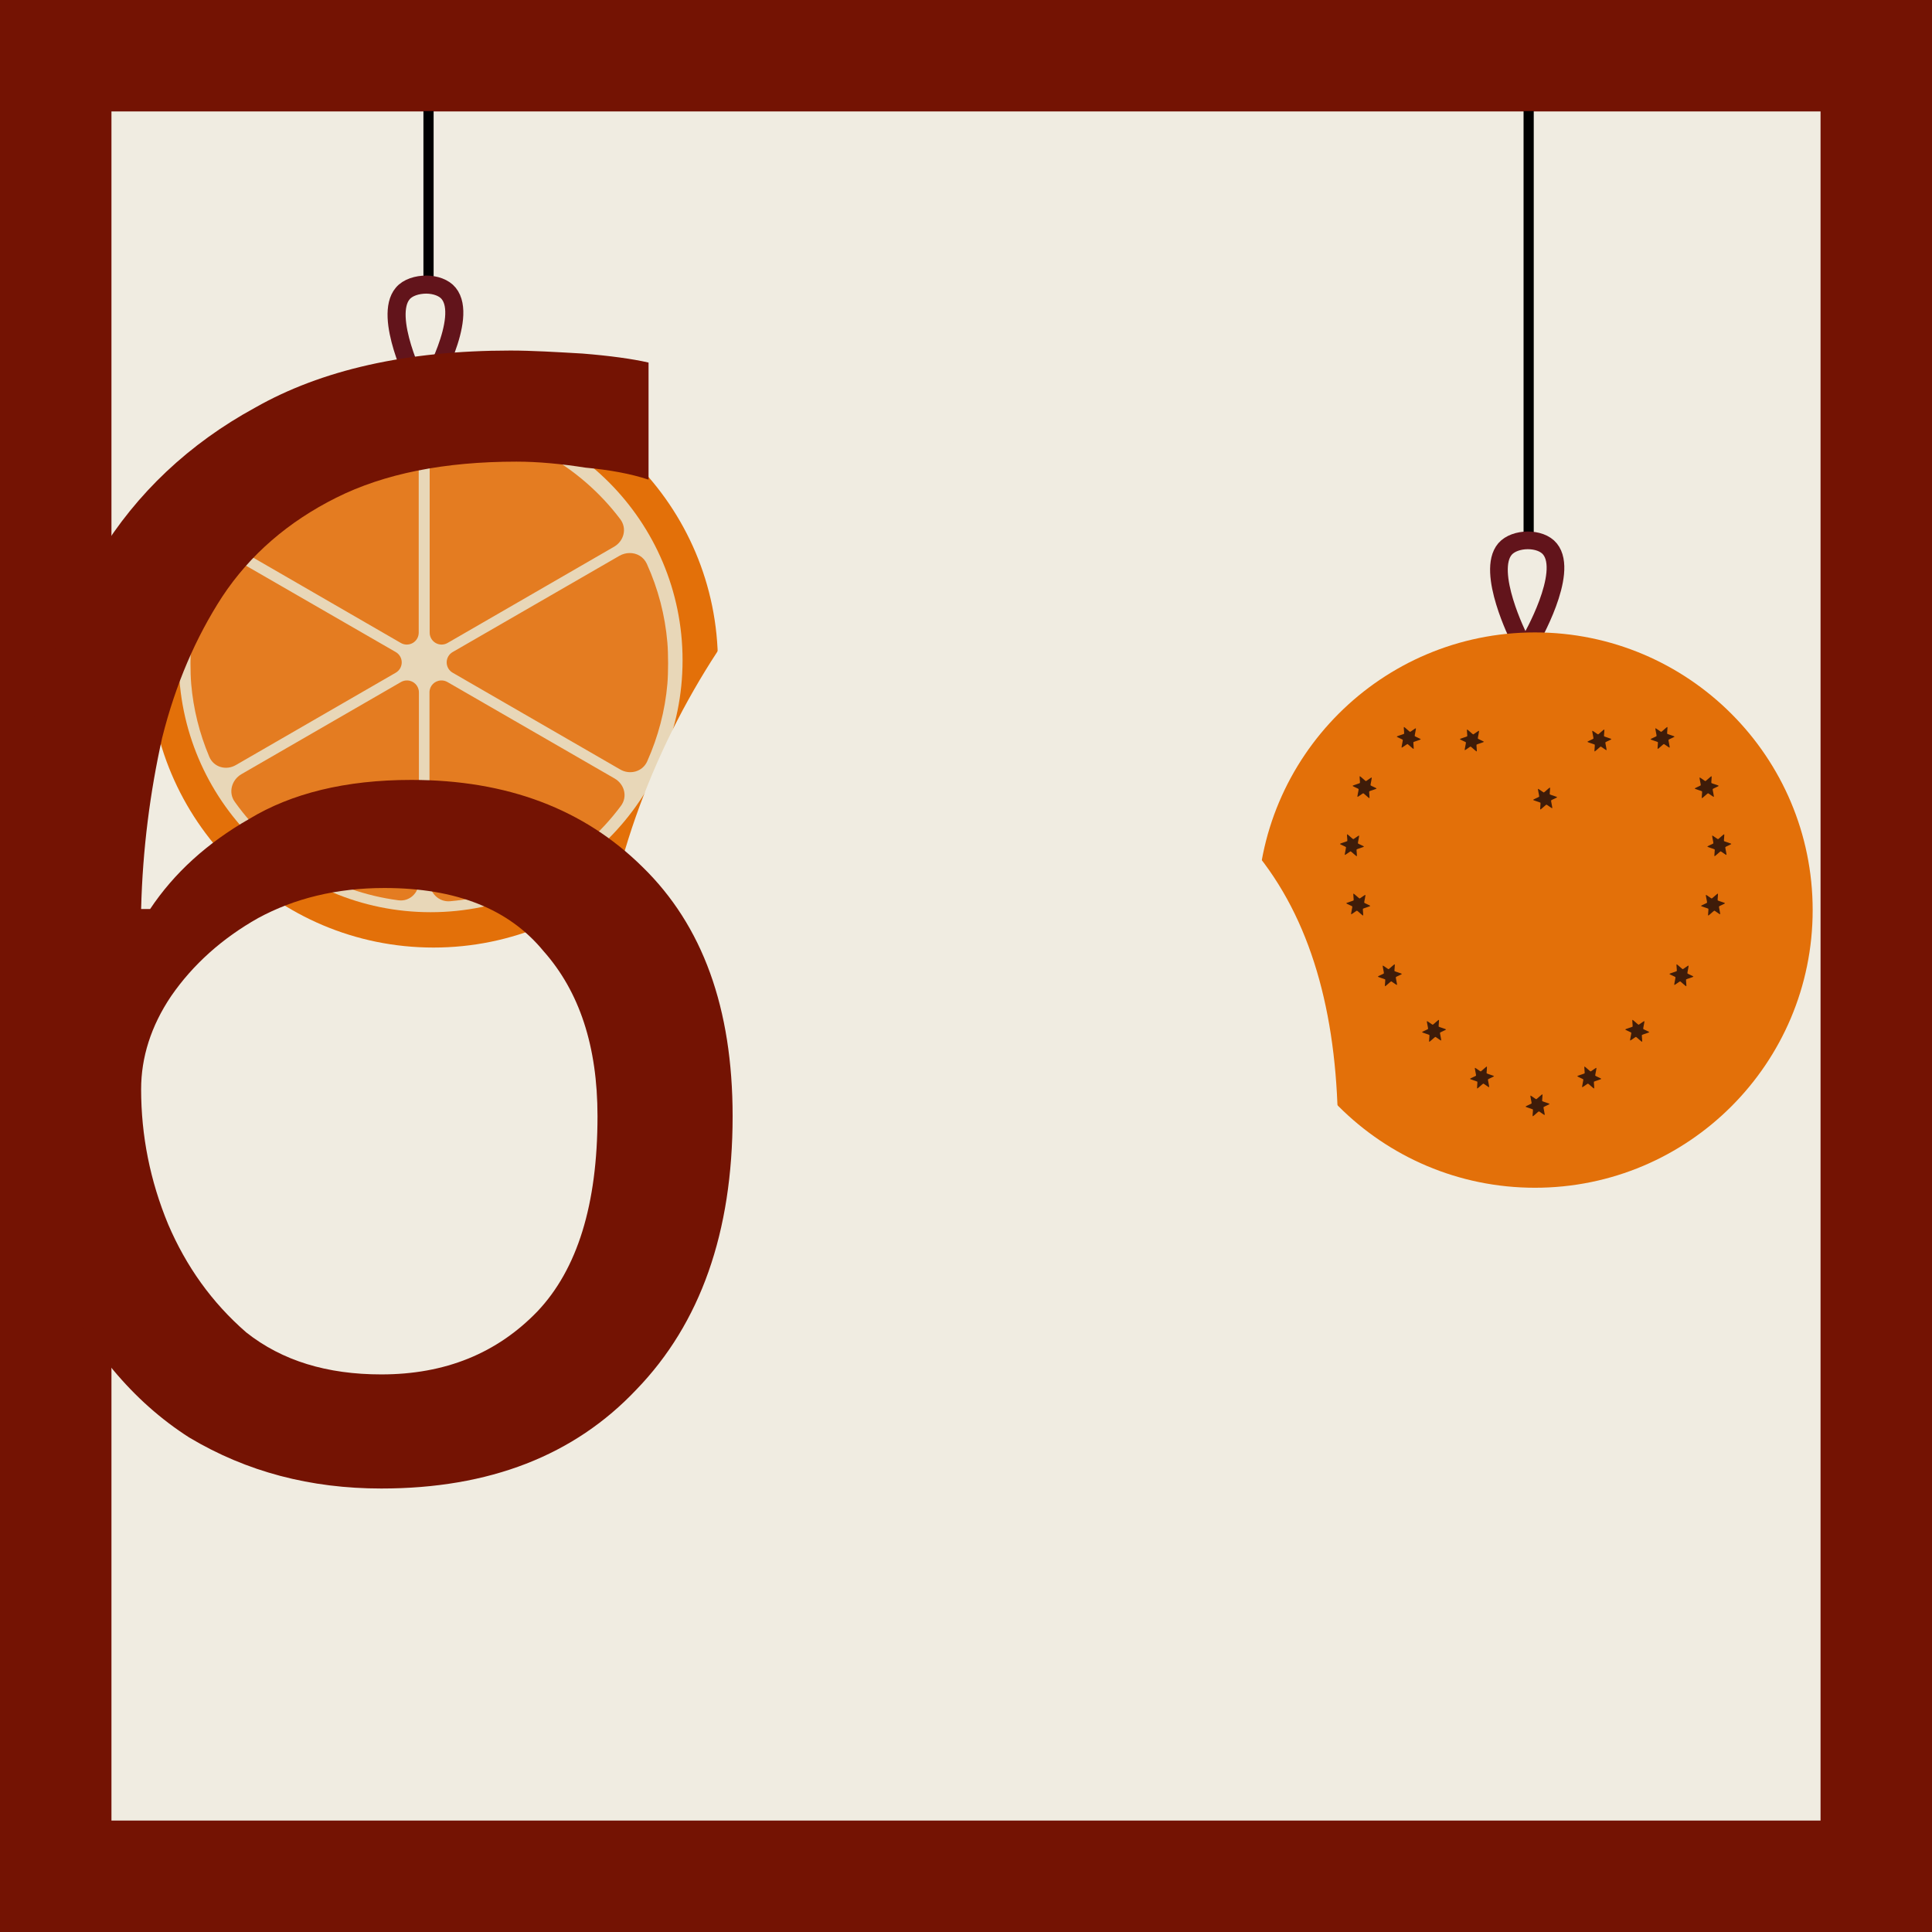
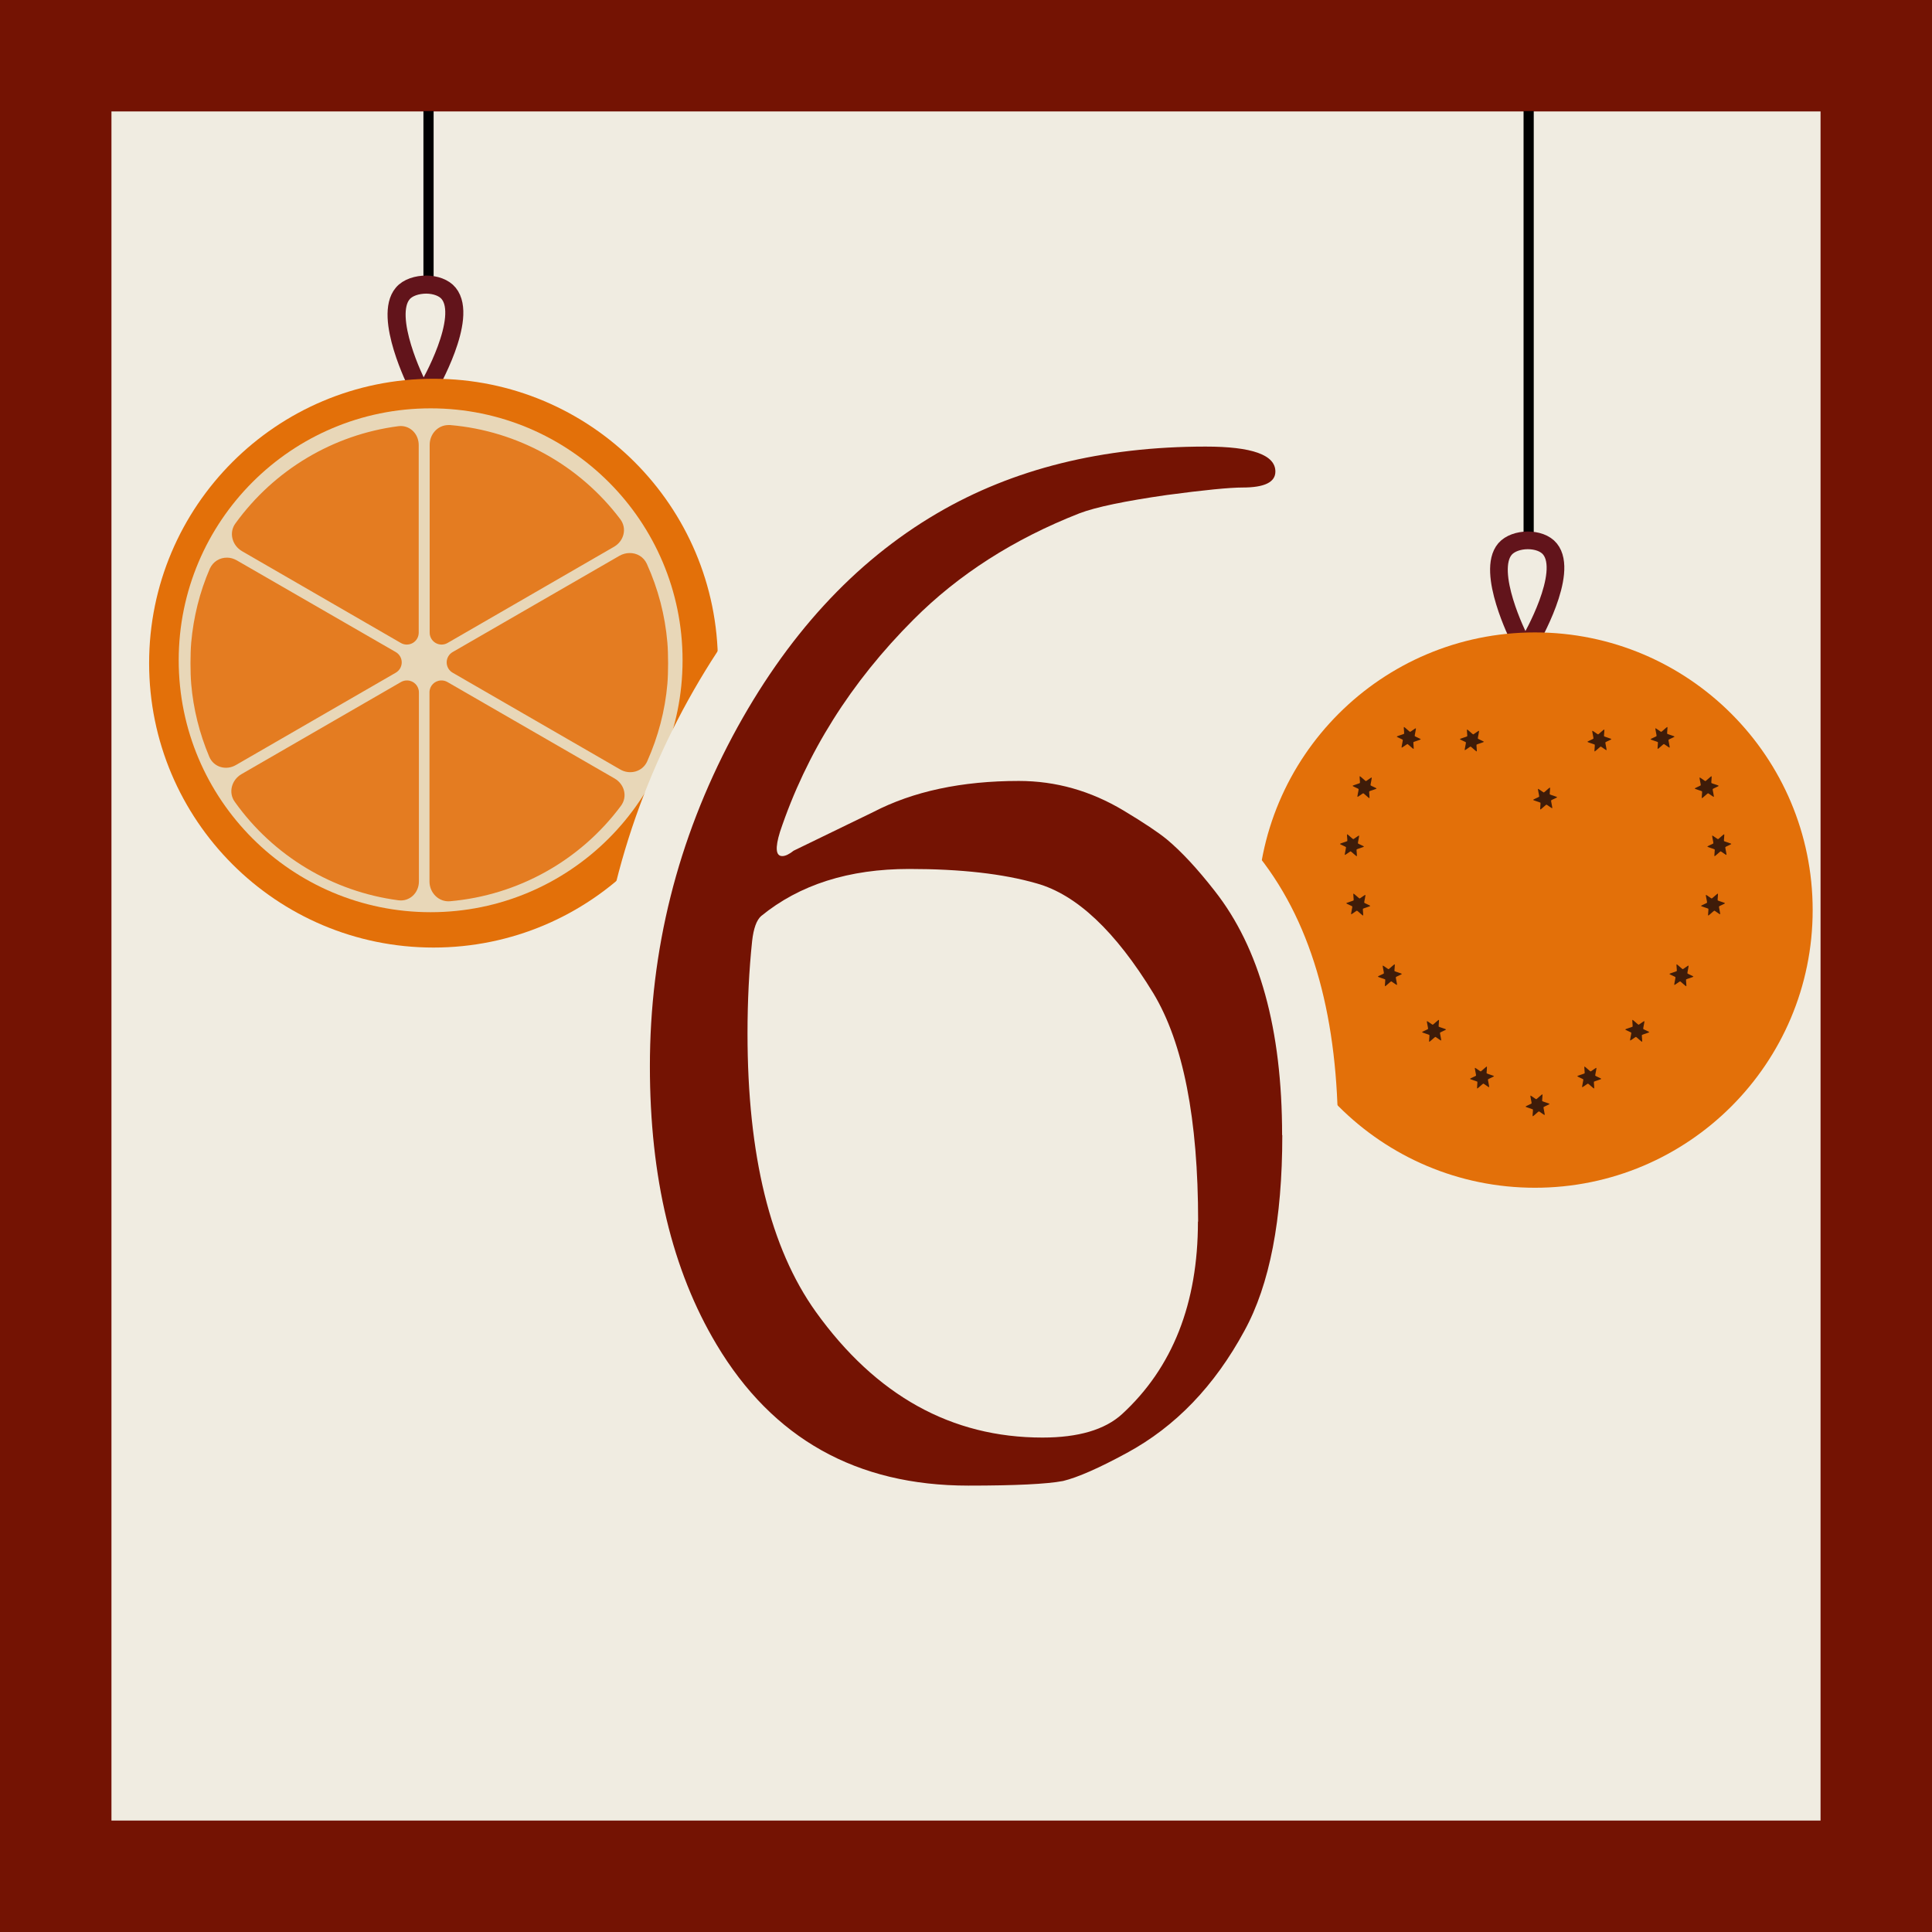
<svg xmlns="http://www.w3.org/2000/svg" width="38" height="38" viewBox="0 0 10.054 10.054" version="1.1" id="svg1">
  <defs id="defs1">
    </defs>
  <rect style="display:inline;fill:#f0ece1;fill-opacity:1;stroke:#741303;stroke-width:0.58;stroke-linecap:round;stroke-linejoin:miter;stroke-dasharray:none;stroke-opacity:1" id="rect43" width="9.474" height="9.474" x="0.29" y="0.29" />
  <g id="g18">
    <path style="fill:none;stroke:#000000;stroke-width:0.053;stroke-linecap:butt;stroke-linejoin:round;stroke-dasharray:none;stroke-opacity:1" d="m 2.23,1.459 v -0.881 0" id="path10" />
    <path style="fill:none;fill-opacity:1;stroke:#62141b;stroke-width:0.094;stroke-linecap:round;stroke-linejoin:round;stroke-dasharray:none;stroke-opacity:1" d="m 2.17,2 c 0,0 -0.177,-0.352 -0.074,-0.473 0.026,-0.031 0.075,-0.046 0.123,-0.046 0.046,3.881e-4 0.092,0.016 0.116,0.046 0.104,0.128 -0.103,0.485 -0.103,0.485" id="path1-7-8" />
    <circle style="fill:#e37009;fill-opacity:1;stroke:none;stroke-width:0.032;stroke-linecap:round;stroke-linejoin:round;stroke-opacity:1" id="path1" cx="2.256" cy="3.451" r="1.48" />
    <circle style="fill:#e8d7b8;fill-opacity:1;stroke:none;stroke-width:0.029;stroke-linecap:round;stroke-linejoin:round;stroke-opacity:1" id="circle1" cx="2.241" cy="3.436" r="1.311" />
    <path id="path17" style="fill:#e47c21;fill-opacity:1;stroke:none;stroke-width:0.027;stroke-linecap:round;stroke-linejoin:round;stroke-opacity:1" d="m 2.332,2.212 c -0.054,0.001 -0.096,0.047 -0.096,0.103 V 3.292 a 0.062,0.062 0 0 0 0.093,0.054 L 3.196,2.845 c 0.051,-0.03 0.068,-0.095 0.032,-0.143 C 3.016,2.421 2.694,2.242 2.343,2.212 c -0.004,-3.228e-4 -0.007,-2.973e-4 -0.011,-2.102e-4 z m -0.248,0.005 c -0.004,6.88e-5 -0.007,3.582e-4 -0.011,8.421e-4 C 1.733,2.262 1.426,2.446 1.225,2.724 c -0.035,0.048 -0.017,0.114 0.034,0.144 l 0.827,0.478 a 0.062,0.062 0 0 0 0.093,-0.054 V 2.316 c 0,-0.056 -0.042,-0.1 -0.096,-0.099 z m 1.191,0.661 c -0.017,3.626e-4 -0.035,0.005 -0.051,0.014 l -0.868,0.501 a 0.062,0.062 0 0 0 0,0.108 l 0.871,0.503 c 0.051,0.03 0.117,0.012 0.141,-0.042 0.057,-0.128 0.093,-0.264 0.105,-0.403 0.005,-0.059 0.005,-0.156 0,-0.215 C 3.461,3.202 3.425,3.064 3.366,2.934 3.349,2.897 3.313,2.877 3.275,2.878 Z m -2.093,0.024 c -0.038,-6.103e-4 -0.073,0.02 -0.09,0.057 -0.053,0.122 -0.085,0.252 -0.097,0.385 -0.005,0.059 -0.005,0.156 0,0.215 0.011,0.13 0.043,0.258 0.094,0.379 0.023,0.055 0.088,0.073 0.139,0.043 L 2.059,3.501 a 0.062,0.062 0 0 0 0,-0.108 L 1.232,2.916 c -0.016,-0.009 -0.033,-0.014 -0.05,-0.014 z m 0.938,0.639 a 0.062,0.062 0 0 0 -0.033,0.008 L 1.256,4.029 c -0.051,0.03 -0.069,0.096 -0.034,0.144 0.2,0.281 0.509,0.467 0.851,0.512 0.059,0.008 0.107,-0.039 0.107,-0.098 V 3.603 a 0.062,0.062 0 0 0 -0.06,-0.062 z m 0.175,0 a 0.062,0.062 0 0 0 -0.06,0.062 v 0.984 c 0,0.059 0.048,0.108 0.107,0.103 0.353,-0.031 0.677,-0.211 0.889,-0.496 0.036,-0.048 0.019,-0.113 -0.033,-0.143 L 2.328,3.549 a 0.062,0.062 0 0 0 -0.033,-0.008 z" />
  </g>
  <g id="g17">
    <path style="fill:none;stroke:#000000;stroke-width:0.053;stroke-linecap:butt;stroke-linejoin:round;stroke-dasharray:none;stroke-opacity:1" d="m 7.955,2.821 v -2.243 0" id="path10-8" />
    <path style="display:inline;fill:none;fill-opacity:1;stroke:#62141b;stroke-width:0.092;stroke-linecap:round;stroke-linejoin:round;stroke-dasharray:none;stroke-opacity:1" d="m 7.904,3.319 c 0,0 -0.173,-0.344 -0.072,-0.462 0.051,-0.059 0.185,-0.061 0.234,0 0.102,0.125 -0.101,0.474 -0.101,0.474" id="path1-7-8-3" />
    <circle style="display:inline;fill:#e37009;fill-opacity:1;stroke:none;stroke-width:0.032;stroke-linecap:round;stroke-linejoin:round;stroke-opacity:1" id="path1-2" cx="7.988" cy="4.736" r="1.445" />
    <path style="fill:#3f1c09;fill-opacity:1;stroke-width:0.072;stroke-linecap:round;stroke-linejoin:round" id="path39" d="m 1.443,1.093 c -0.002,0.007 -0.092,0.032 -0.096,0.037 -0.004,0.005 0.008,0.087 0.002,0.089 -0.007,0.002 -0.073,-0.063 -0.08,-0.064 -0.006,-6.964e-4 -0.071,0.051 -0.076,0.047 -0.005,-0.005 0.018,-0.095 0.015,-0.102 -0.003,-0.006 -0.08,-0.036 -0.079,-0.042 0.002,-0.007 0.092,-0.032 0.096,-0.037 0.004,-0.005 -0.008,-0.087 -0.002,-0.089 0.007,-0.002 0.073,0.063 0.08,0.064 0.006,6.9641e-4 0.071,-0.051 0.076,-0.047 0.005,0.005 -0.018,0.095 -0.015,0.102 0.003,0.006 0.08,0.036 0.079,0.042 z" transform="matrix(0.3972569,0,0,0.3972569,7.759619,5.180102)" />
    <path style="fill:#3f1c09;fill-opacity:1;stroke-width:0.072;stroke-linecap:round;stroke-linejoin:round" id="path41" d="m 1.443,1.093 c -0.002,0.007 -0.092,0.032 -0.096,0.037 -0.004,0.005 0.008,0.087 0.002,0.089 -0.007,0.002 -0.073,-0.063 -0.08,-0.064 -0.006,-6.964e-4 -0.071,0.051 -0.076,0.047 -0.005,-0.005 0.018,-0.095 0.015,-0.102 -0.003,-0.006 -0.08,-0.036 -0.079,-0.042 0.002,-0.007 0.092,-0.032 0.096,-0.037 0.004,-0.005 -0.008,-0.087 -0.002,-0.089 0.007,-0.002 0.073,0.063 0.08,0.064 0.006,6.9641e-4 0.071,-0.051 0.076,-0.047 0.005,0.005 -0.018,0.095 -0.015,0.102 0.003,0.006 0.08,0.036 0.079,0.042 z" transform="matrix(0.3972569,0,0,0.3972569,8.009249,4.937041)" />
    <path style="fill:#3f1c09;fill-opacity:1;stroke-width:0.072;stroke-linecap:round;stroke-linejoin:round" id="path43" d="m 1.443,1.093 c -0.002,0.007 -0.092,0.032 -0.096,0.037 -0.004,0.005 0.008,0.087 0.002,0.089 -0.007,0.002 -0.073,-0.063 -0.08,-0.064 -0.006,-6.964e-4 -0.071,0.051 -0.076,0.047 -0.005,-0.005 0.018,-0.095 0.015,-0.102 -0.003,-0.006 -0.08,-0.036 -0.079,-0.042 0.002,-0.007 0.092,-0.032 0.096,-0.037 0.004,-0.005 -0.008,-0.087 -0.002,-0.089 0.007,-0.002 0.073,0.063 0.08,0.064 0.006,6.9641e-4 0.071,-0.051 0.076,-0.047 0.005,0.005 -0.018,0.095 -0.015,0.102 0.003,0.006 0.08,0.036 0.079,0.042 z" transform="matrix(0.3972569,0,0,0.3972569,8.239172,4.647995)" />
    <path style="fill:#3f1c09;fill-opacity:1;stroke-width:0.072;stroke-linecap:round;stroke-linejoin:round" id="path46" d="m 1.443,1.093 c -0.002,0.007 -0.092,0.032 -0.096,0.037 -0.004,0.005 0.008,0.087 0.002,0.089 -0.007,0.002 -0.073,-0.063 -0.08,-0.064 -0.006,-6.964e-4 -0.071,0.051 -0.076,0.047 -0.005,-0.005 0.018,-0.095 0.015,-0.102 -0.003,-0.006 -0.08,-0.036 -0.079,-0.042 0.002,-0.007 0.092,-0.032 0.096,-0.037 0.004,-0.005 -0.008,-0.087 -0.002,-0.089 0.007,-0.002 0.073,0.063 0.08,0.064 0.006,6.9641e-4 0.071,-0.051 0.076,-0.047 0.005,0.005 -0.018,0.095 -0.015,0.102 0.003,0.006 0.08,0.036 0.079,0.042 z" transform="matrix(-0.3972569,0,0,0.3972569,9.425334,4.280119)" />
    <path style="fill:#3f1c09;fill-opacity:1;stroke-width:0.072;stroke-linecap:round;stroke-linejoin:round" id="path47" d="m 1.443,1.093 c -0.002,0.007 -0.092,0.032 -0.096,0.037 -0.004,0.005 0.008,0.087 0.002,0.089 -0.007,0.002 -0.073,-0.063 -0.08,-0.064 -0.006,-6.964e-4 -0.071,0.051 -0.076,0.047 -0.005,-0.005 0.018,-0.095 0.015,-0.102 -0.003,-0.006 -0.08,-0.036 -0.079,-0.042 0.002,-0.007 0.092,-0.032 0.096,-0.037 0.004,-0.005 -0.008,-0.087 -0.002,-0.089 0.007,-0.002 0.073,0.063 0.08,0.064 0.006,6.9641e-4 0.071,-0.051 0.076,-0.047 0.005,0.005 -0.018,0.095 -0.015,0.102 0.003,0.006 0.08,0.036 0.079,0.042 z" transform="matrix(-0.3972569,0,0,0.3972569,9.45818,3.971365)" />
    <path style="fill:#3f1c09;fill-opacity:1;stroke-width:0.072;stroke-linecap:round;stroke-linejoin:round" id="path48" d="m 1.443,1.093 c -0.002,0.007 -0.092,0.032 -0.096,0.037 -0.004,0.005 0.008,0.087 0.002,0.089 -0.007,0.002 -0.073,-0.063 -0.08,-0.064 -0.006,-6.964e-4 -0.071,0.051 -0.076,0.047 -0.005,-0.005 0.018,-0.095 0.015,-0.102 -0.003,-0.006 -0.08,-0.036 -0.079,-0.042 0.002,-0.007 0.092,-0.032 0.096,-0.037 0.004,-0.005 -0.008,-0.087 -0.002,-0.089 0.007,-0.002 0.073,0.063 0.08,0.064 0.006,6.9641e-4 0.071,-0.051 0.076,-0.047 0.005,0.005 -0.018,0.095 -0.015,0.102 0.003,0.006 0.08,0.036 0.079,0.042 z" transform="matrix(-0.3972569,0,0,0.3972569,9.392488,3.669181)" />
    <path style="fill:#3f1c09;fill-opacity:1;stroke-width:0.072;stroke-linecap:round;stroke-linejoin:round" id="path49" d="m 1.443,1.093 c -0.002,0.007 -0.092,0.032 -0.096,0.037 -0.004,0.005 0.008,0.087 0.002,0.089 -0.007,0.002 -0.073,-0.063 -0.08,-0.064 -0.006,-6.964e-4 -0.071,0.051 -0.076,0.047 -0.005,-0.005 0.018,-0.095 0.015,-0.102 -0.003,-0.006 -0.08,-0.036 -0.079,-0.042 0.002,-0.007 0.092,-0.032 0.096,-0.037 0.004,-0.005 -0.008,-0.087 -0.002,-0.089 0.007,-0.002 0.073,0.063 0.08,0.064 0.006,6.9641e-4 0.071,-0.051 0.076,-0.047 0.005,0.005 -0.018,0.095 -0.015,0.102 0.003,0.006 0.08,0.036 0.079,0.042 z" transform="matrix(-0.3972569,0,0,0.3972569,9.162565,3.412982)" />
    <path style="fill:#3f1c09;fill-opacity:1;stroke-width:0.072;stroke-linecap:round;stroke-linejoin:round" id="path50" d="m 1.443,1.093 c -0.002,0.007 -0.092,0.032 -0.096,0.037 -0.004,0.005 0.008,0.087 0.002,0.089 -0.007,0.002 -0.073,-0.063 -0.08,-0.064 -0.006,-6.964e-4 -0.071,0.051 -0.076,0.047 -0.005,-0.005 0.018,-0.095 0.015,-0.102 -0.003,-0.006 -0.08,-0.036 -0.079,-0.042 0.002,-0.007 0.092,-0.032 0.096,-0.037 0.004,-0.005 -0.008,-0.087 -0.002,-0.089 0.007,-0.002 0.073,0.063 0.08,0.064 0.006,6.9641e-4 0.071,-0.051 0.076,-0.047 0.005,0.005 -0.018,0.095 -0.015,0.102 0.003,0.006 0.08,0.036 0.079,0.042 z" transform="matrix(-0.3972569,0,0,0.3972569,8.834104,3.42612)" />
    <path style="fill:#3f1c09;fill-opacity:1;stroke-width:0.072;stroke-linecap:round;stroke-linejoin:round" id="path51" d="m 1.443,1.093 c -0.002,0.007 -0.092,0.032 -0.096,0.037 -0.004,0.005 0.008,0.087 0.002,0.089 -0.007,0.002 -0.073,-0.063 -0.08,-0.064 -0.006,-6.964e-4 -0.071,0.051 -0.076,0.047 -0.005,-0.005 0.018,-0.095 0.015,-0.102 -0.003,-0.006 -0.08,-0.036 -0.079,-0.042 0.002,-0.007 0.092,-0.032 0.096,-0.037 0.004,-0.005 -0.008,-0.087 -0.002,-0.089 0.007,-0.002 0.073,0.063 0.08,0.064 0.006,6.9641e-4 0.071,-0.051 0.076,-0.047 0.005,0.005 -0.018,0.095 -0.015,0.102 0.003,0.006 0.08,0.036 0.079,0.042 z" transform="matrix(-0.3972569,0,0,0.3972569,8.512212,5.324625)" />
    <path style="fill:#3f1c09;fill-opacity:1;stroke-width:0.072;stroke-linecap:round;stroke-linejoin:round" id="path52" d="m 1.443,1.093 c -0.002,0.007 -0.092,0.032 -0.096,0.037 -0.004,0.005 0.008,0.087 0.002,0.089 -0.007,0.002 -0.073,-0.063 -0.08,-0.064 -0.006,-6.964e-4 -0.071,0.051 -0.076,0.047 -0.005,-0.005 0.018,-0.095 0.015,-0.102 -0.003,-0.006 -0.08,-0.036 -0.079,-0.042 0.002,-0.007 0.092,-0.032 0.096,-0.037 0.004,-0.005 -0.008,-0.087 -0.002,-0.089 0.007,-0.002 0.073,0.063 0.08,0.064 0.006,6.9641e-4 0.071,-0.051 0.076,-0.047 0.005,0.005 -0.018,0.095 -0.015,0.102 0.003,0.006 0.08,0.036 0.079,0.042 z" transform="matrix(-0.3972569,0,0,0.3972569,8.551627,3.728304)" />
    <path style="fill:#3f1c09;fill-opacity:1;stroke-width:0.072;stroke-linecap:round;stroke-linejoin:round" id="path2" d="m 1.443,1.093 c -0.002,0.007 -0.092,0.032 -0.096,0.037 -0.004,0.005 0.008,0.087 0.002,0.089 -0.007,0.002 -0.073,-0.063 -0.08,-0.064 -0.006,-6.964e-4 -0.071,0.051 -0.076,0.047 -0.005,-0.005 0.018,-0.095 0.015,-0.102 -0.003,-0.006 -0.08,-0.036 -0.079,-0.042 0.002,-0.007 0.092,-0.032 0.096,-0.037 0.004,-0.005 -0.008,-0.087 -0.002,-0.089 0.007,-0.002 0.073,0.063 0.08,0.064 0.006,6.9641e-4 0.071,-0.051 0.076,-0.047 0.005,0.005 -0.018,0.095 -0.015,0.102 0.003,0.006 0.08,0.036 0.079,0.042 z" transform="matrix(-0.3972569,0,0,0.3972569,8.223166,5.180102)" />
    <path style="fill:#3f1c09;fill-opacity:1;stroke-width:0.072;stroke-linecap:round;stroke-linejoin:round" id="path3" d="m 1.443,1.093 c -0.002,0.007 -0.092,0.032 -0.096,0.037 -0.004,0.005 0.008,0.087 0.002,0.089 -0.007,0.002 -0.073,-0.063 -0.08,-0.064 -0.006,-6.964e-4 -0.071,0.051 -0.076,0.047 -0.005,-0.005 0.018,-0.095 0.015,-0.102 -0.003,-0.006 -0.08,-0.036 -0.079,-0.042 0.002,-0.007 0.092,-0.032 0.096,-0.037 0.004,-0.005 -0.008,-0.087 -0.002,-0.089 0.007,-0.002 0.073,0.063 0.08,0.064 0.006,6.9641e-4 0.071,-0.051 0.076,-0.047 0.005,0.005 -0.018,0.095 -0.015,0.102 0.003,0.006 0.08,0.036 0.079,0.042 z" transform="matrix(-0.3972569,0,0,0.3972569,7.973536,4.937041)" />
    <path style="fill:#3f1c09;fill-opacity:1;stroke-width:0.072;stroke-linecap:round;stroke-linejoin:round" id="path4" d="m 1.443,1.093 c -0.002,0.007 -0.092,0.032 -0.096,0.037 -0.004,0.005 0.008,0.087 0.002,0.089 -0.007,0.002 -0.073,-0.063 -0.08,-0.064 -0.006,-6.964e-4 -0.071,0.051 -0.076,0.047 -0.005,-0.005 0.018,-0.095 0.015,-0.102 -0.003,-0.006 -0.08,-0.036 -0.079,-0.042 0.002,-0.007 0.092,-0.032 0.096,-0.037 0.004,-0.005 -0.008,-0.087 -0.002,-0.089 0.007,-0.002 0.073,0.063 0.08,0.064 0.006,6.9641e-4 0.071,-0.051 0.076,-0.047 0.005,0.005 -0.018,0.095 -0.015,0.102 0.003,0.006 0.08,0.036 0.079,0.042 z" transform="matrix(-0.3972569,0,0,0.3972569,7.743613,4.647995)" />
    <path style="fill:#3f1c09;fill-opacity:1;stroke-width:0.072;stroke-linecap:round;stroke-linejoin:round" id="path5" d="m 1.443,1.093 c -0.002,0.007 -0.092,0.032 -0.096,0.037 -0.004,0.005 0.008,0.087 0.002,0.089 -0.007,0.002 -0.073,-0.063 -0.08,-0.064 -0.006,-6.964e-4 -0.071,0.051 -0.076,0.047 -0.005,-0.005 0.018,-0.095 0.015,-0.102 -0.003,-0.006 -0.08,-0.036 -0.079,-0.042 0.002,-0.007 0.092,-0.032 0.096,-0.037 0.004,-0.005 -0.008,-0.087 -0.002,-0.089 0.007,-0.002 0.073,0.063 0.08,0.064 0.006,6.9641e-4 0.071,-0.051 0.076,-0.047 0.005,0.005 -0.018,0.095 -0.015,0.102 0.003,0.006 0.08,0.036 0.079,0.042 z" transform="matrix(0.3972569,0,0,0.3972569,6.557451,4.280119)" />
    <path style="fill:#3f1c09;fill-opacity:1;stroke-width:0.072;stroke-linecap:round;stroke-linejoin:round" id="path6" d="m 1.443,1.093 c -0.002,0.007 -0.092,0.032 -0.096,0.037 -0.004,0.005 0.008,0.087 0.002,0.089 -0.007,0.002 -0.073,-0.063 -0.08,-0.064 -0.006,-6.964e-4 -0.071,0.051 -0.076,0.047 -0.005,-0.005 0.018,-0.095 0.015,-0.102 -0.003,-0.006 -0.08,-0.036 -0.079,-0.042 0.002,-0.007 0.092,-0.032 0.096,-0.037 0.004,-0.005 -0.008,-0.087 -0.002,-0.089 0.007,-0.002 0.073,0.063 0.08,0.064 0.006,6.9641e-4 0.071,-0.051 0.076,-0.047 0.005,0.005 -0.018,0.095 -0.015,0.102 0.003,0.006 0.08,0.036 0.079,0.042 z" transform="matrix(0.3972569,0,0,0.3972569,6.524605,3.971365)" />
    <path style="fill:#3f1c09;fill-opacity:1;stroke-width:0.072;stroke-linecap:round;stroke-linejoin:round" id="path7" d="m 1.443,1.093 c -0.002,0.007 -0.092,0.032 -0.096,0.037 -0.004,0.005 0.008,0.087 0.002,0.089 -0.007,0.002 -0.073,-0.063 -0.08,-0.064 -0.006,-6.964e-4 -0.071,0.051 -0.076,0.047 -0.005,-0.005 0.018,-0.095 0.015,-0.102 -0.003,-0.006 -0.08,-0.036 -0.079,-0.042 0.002,-0.007 0.092,-0.032 0.096,-0.037 0.004,-0.005 -0.008,-0.087 -0.002,-0.089 0.007,-0.002 0.073,0.063 0.08,0.064 0.006,6.9641e-4 0.071,-0.051 0.076,-0.047 0.005,0.005 -0.018,0.095 -0.015,0.102 0.003,0.006 0.08,0.036 0.079,0.042 z" transform="matrix(0.3972569,0,0,0.3972569,6.590297,3.669181)" />
    <path style="fill:#3f1c09;fill-opacity:1;stroke-width:0.072;stroke-linecap:round;stroke-linejoin:round" id="path8" d="m 1.443,1.093 c -0.002,0.007 -0.092,0.032 -0.096,0.037 -0.004,0.005 0.008,0.087 0.002,0.089 -0.007,0.002 -0.073,-0.063 -0.08,-0.064 -0.006,-6.964e-4 -0.071,0.051 -0.076,0.047 -0.005,-0.005 0.018,-0.095 0.015,-0.102 -0.003,-0.006 -0.08,-0.036 -0.079,-0.042 0.002,-0.007 0.092,-0.032 0.096,-0.037 0.004,-0.005 -0.008,-0.087 -0.002,-0.089 0.007,-0.002 0.073,0.063 0.08,0.064 0.006,6.9641e-4 0.071,-0.051 0.076,-0.047 0.005,0.005 -0.018,0.095 -0.015,0.102 0.003,0.006 0.08,0.036 0.079,0.042 z" transform="matrix(0.3972569,0,0,0.3972569,6.82022,3.412982)" />
    <path style="fill:#3f1c09;fill-opacity:1;stroke-width:0.072;stroke-linecap:round;stroke-linejoin:round" id="path9" d="m 1.443,1.093 c -0.002,0.007 -0.092,0.032 -0.096,0.037 -0.004,0.005 0.008,0.087 0.002,0.089 -0.007,0.002 -0.073,-0.063 -0.08,-0.064 -0.006,-6.964e-4 -0.071,0.051 -0.076,0.047 -0.005,-0.005 0.018,-0.095 0.015,-0.102 -0.003,-0.006 -0.08,-0.036 -0.079,-0.042 0.002,-0.007 0.092,-0.032 0.096,-0.037 0.004,-0.005 -0.008,-0.087 -0.002,-0.089 0.007,-0.002 0.073,0.063 0.08,0.064 0.006,6.9641e-4 0.071,-0.051 0.076,-0.047 0.005,0.005 -0.018,0.095 -0.015,0.102 0.003,0.006 0.08,0.036 0.079,0.042 z" transform="matrix(0.3972569,0,0,0.3972569,7.148681,3.42612)" />
  </g>
  <path style="font-size:8.083px;font-family:'Californian FB';-inkscape-font-specification:'Californian FB, Normal';text-align:center;letter-spacing:-0.003px;word-spacing:-0.025px;text-anchor:middle;fill:#f0ece1;stroke-width:0.383;stroke-linecap:round" d="m 6.273,2.033 c -0.581,0 -1.097,0.125 -1.543,0.387 C 4.246,2.704 3.854,3.133 3.553,3.695 3.243,4.277 3.09,4.895 3.09,5.549 c 0,0.619 0.124,1.154 0.389,1.596 0.346,0.58 0.877,0.877 1.561,0.877 0.219,0 0.429,-0.007 0.547,-0.029 a 0.291,0.291 0 0 0 0.016,-0.002 C 5.715,7.963 5.868,7.89 6.002,7.816 6.312,7.648 6.551,7.398 6.73,7.066 6.896,6.765 6.963,6.367 6.963,5.906 6.963,5.317 6.839,4.822 6.553,4.459 6.457,4.335 6.356,4.224 6.258,4.143 6.196,4.092 6.094,4.026 5.998,3.969 5.783,3.84 5.551,3.773 5.303,3.773 c -0.261,0 -0.502,0.036 -0.715,0.115 C 4.69,3.727 4.813,3.574 4.959,3.428 5.162,3.225 5.414,3.066 5.721,2.945 c 0.039,-0.015 0.184,-0.05 0.391,-0.08 0.19,-0.026 0.323,-0.037 0.355,-0.037 0.061,0 0.133,-0.007 0.201,-0.029 0.132,-0.044 0.26,-0.161 0.26,-0.346 0,-0.076 -0.021,-0.15 -0.066,-0.215 C 6.725,2.045 6.449,2.033 6.273,2.033 Z M 4.73,4.812 c 0.249,0 0.447,0.026 0.586,0.066 0.096,0.027 0.259,0.151 0.436,0.441 0.109,0.182 0.191,0.531 0.191,1.037 10e-8,0.366 -0.099,0.603 -0.299,0.787 -0.016,0.014 -0.075,0.047 -0.219,0.047 -0.192,0 -0.355,-0.042 -0.508,-0.127 C 4.765,6.979 4.619,6.846 4.482,6.656 4.296,6.396 4.182,5.977 4.182,5.379 c 0,-0.152 0.007,-0.297 0.02,-0.428 C 4.335,4.861 4.502,4.812 4.73,4.812 Z" id="text1" aria-label="6" />
-   <text xml:space="preserve" style="font-style:normal;font-variant:normal;font-weight:normal;font-stretch:normal;font-size:8.083px;font-family:'Californian FB';-inkscape-font-specification:'Californian FB, Normal';font-variant-ligatures:normal;font-variant-caps:normal;font-variant-numeric:normal;font-variant-east-asian:normal;text-align:center;letter-spacing:-0.003px;word-spacing:-0.025px;writing-mode:lr-tb;direction:ltr;text-anchor:middle;fill:#741303;stroke:none;stroke-width:0.383;stroke-linecap:round" x="5.043" y="7.667" id="text57">
-     <tspan id="tspan57" style="font-style:normal;font-variant:normal;font-weight:normal;font-stretch:normal;font-size:8.083px;font-family:'Californian FB';-inkscape-font-specification:'Californian FB, Normal';font-variant-ligatures:normal;font-variant-caps:normal;font-variant-numeric:normal;font-variant-east-asian:normal;fill:#741303;stroke:none;stroke-width:0.383" x="5.041" y="7.667">6</tspan>
-   </text>
+   <path style="font-size:8.083px;font-family:'Californian FB';-inkscape-font-specification:'Californian FB, Normal';text-align:center;letter-spacing:-0.003px;word-spacing:-0.025px;text-anchor:middle;fill:#741303;stroke-width:0.383;stroke-linecap:round" d="m 6.673,5.907 q 0,0.659 -0.197,1.018 Q 6.243,7.356 5.864,7.561 5.647,7.679 5.532,7.707 q -0.126,0.024 -0.493,0.024 -0.872,0 -1.31,-0.734 -0.347,-0.58 -0.347,-1.448 0,-0.908 0.43,-1.717 Q 4.23,3.05 4.877,2.671 5.469,2.324 6.274,2.324 q 0.363,0 0.363,0.13 0,0.083 -0.17,0.083 -0.103,0 -0.395,0.039 -0.328,0.047 -0.454,0.095 -0.513,0.201 -0.864,0.553 -0.489,0.489 -0.695,1.105 -0.039,0.126 0.012,0.126 0.024,0 0.059,-0.028 0.178,-0.087 0.414,-0.201 0.312,-0.162 0.758,-0.162 0.288,0 0.545,0.154 0.158,0.095 0.225,0.15 0.114,0.095 0.249,0.268 0.351,0.446 0.351,1.271 z m -0.438,0.45 q 0,-0.801 -0.233,-1.188 Q 5.706,4.684 5.394,4.597 5.134,4.522 4.731,4.522 q -0.47,0 -0.77,0.245 -0.036,0.032 -0.047,0.13 -0.024,0.229 -0.024,0.481 0,0.951 0.355,1.448 0.47,0.655 1.18,0.655 0.28,0 0.414,-0.122 0.395,-0.363 0.395,-1.002 z" id="text57" aria-label="6" />
</svg>
